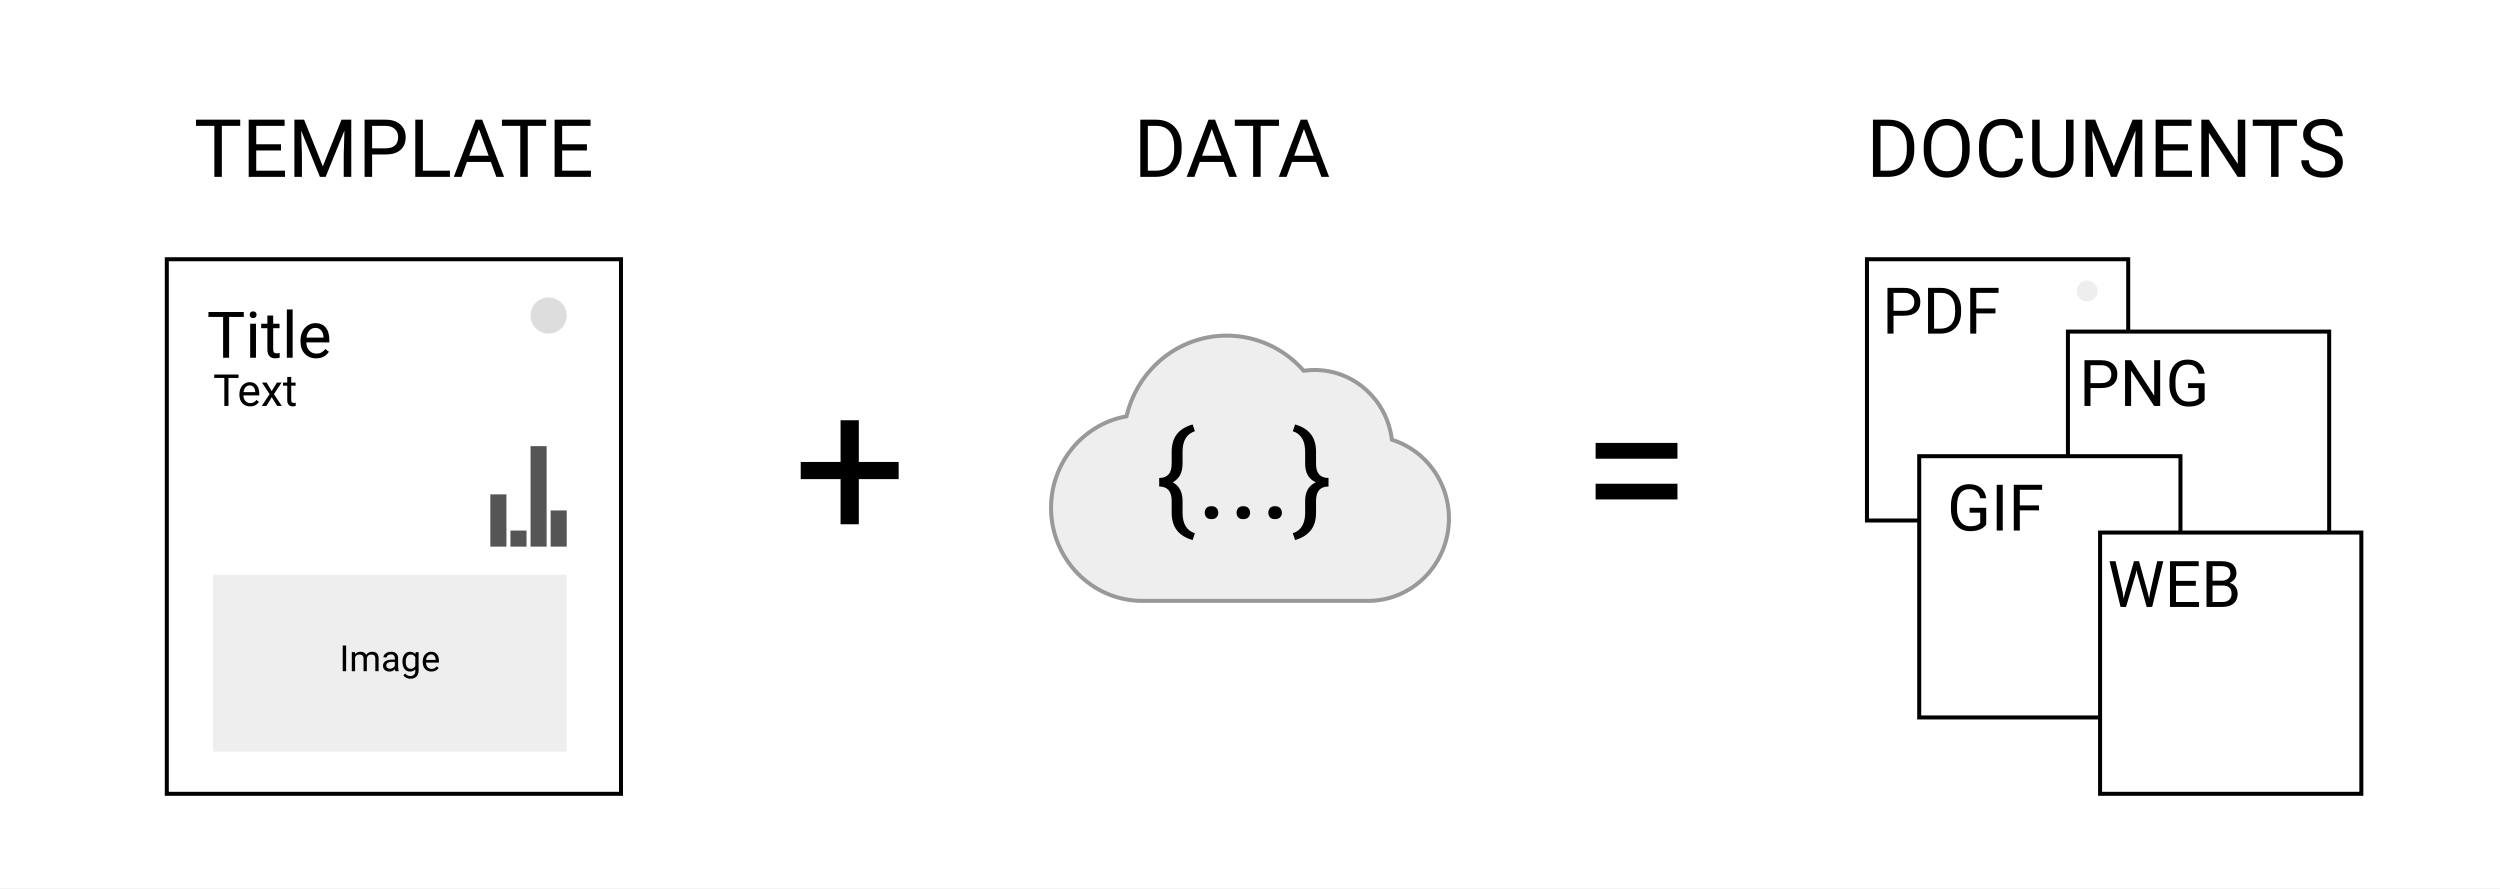
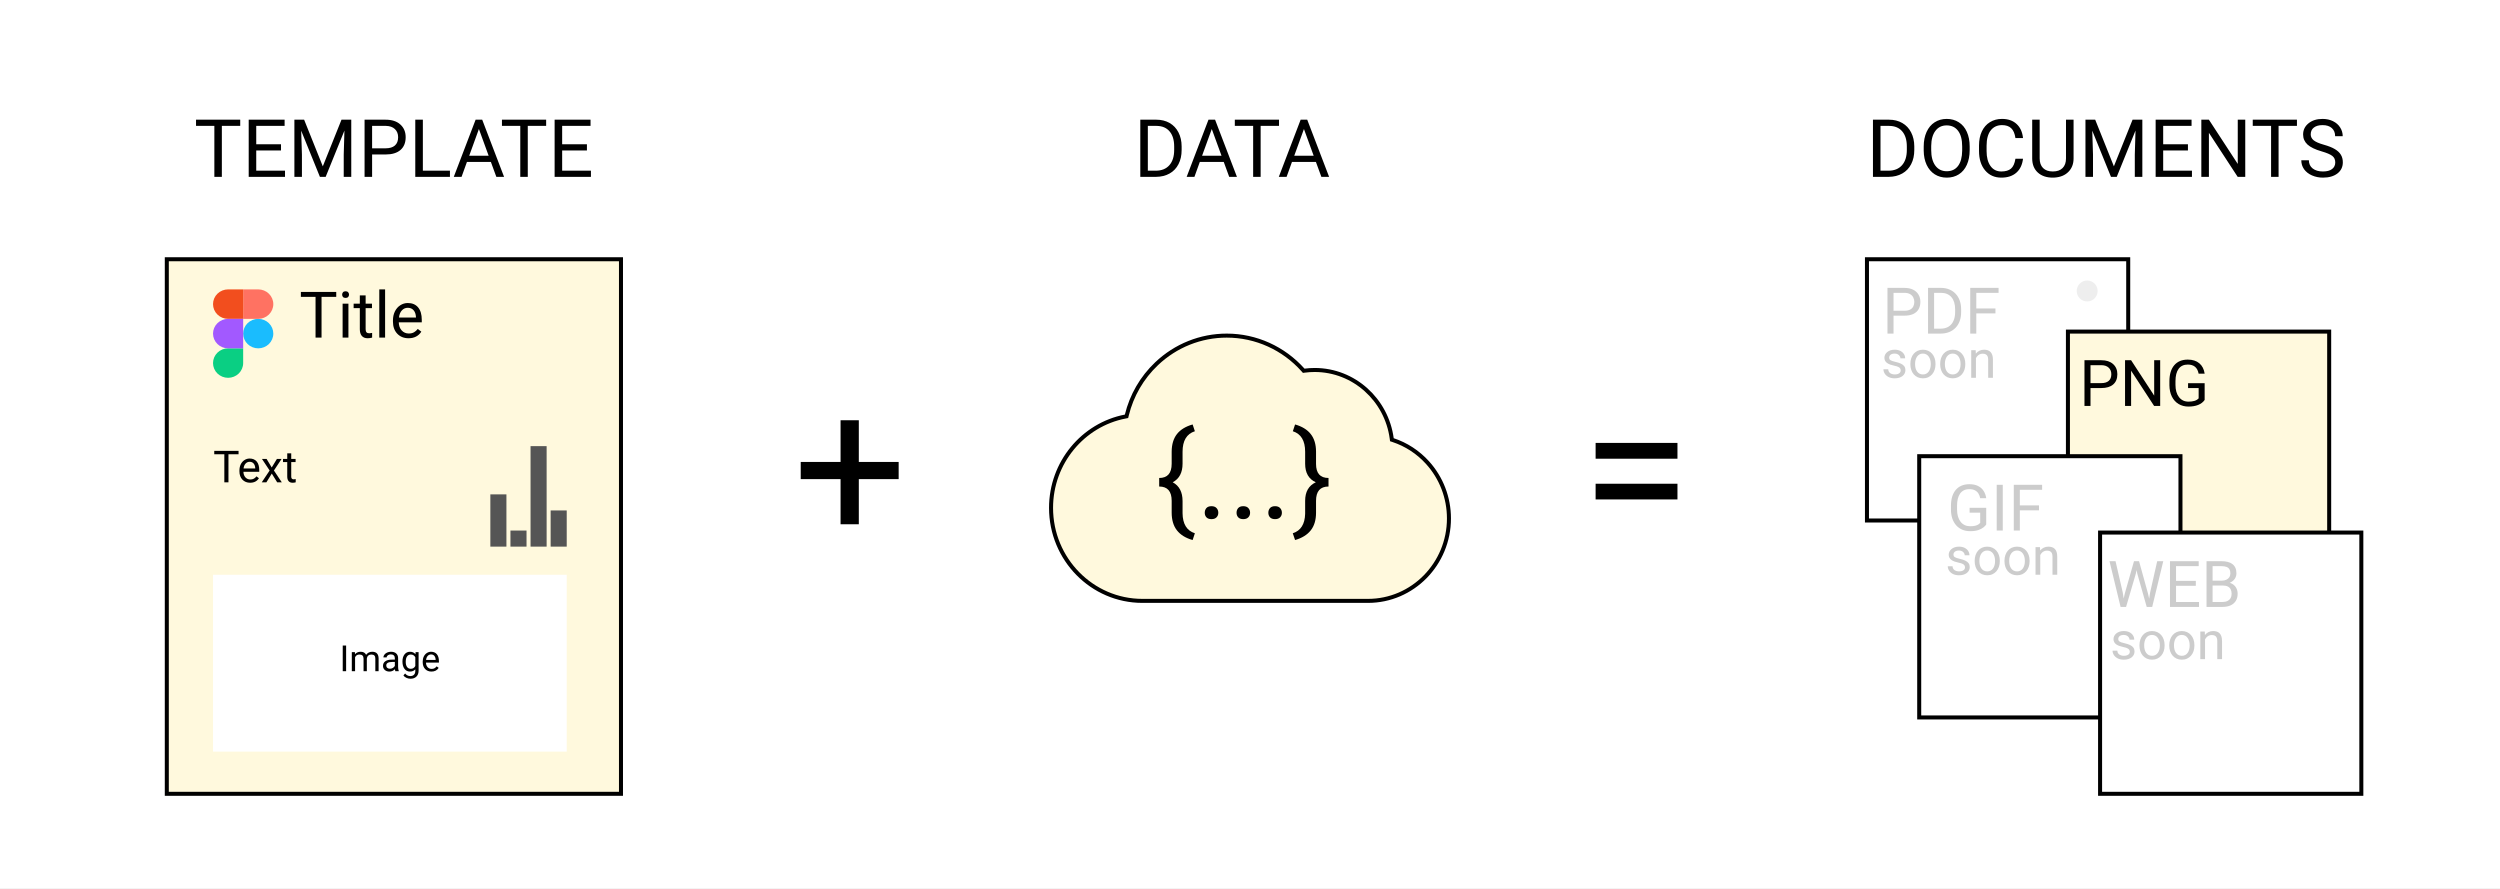
<svg xmlns="http://www.w3.org/2000/svg" width="622" height="221" viewBox="0 0 622 221" fill="none">
  <rect width="622" height="221" fill="white" />
  <path d="M59.768 31.324H55.197V44H53.332V31.324H48.772V29.781H59.768V31.324ZM69.914 37.428H63.752V42.467H70.91V44H61.877V29.781H70.812V31.324H63.752V35.895H69.914V37.428ZM75.666 29.781L80.314 41.383L84.963 29.781H87.394V44H85.519V38.463L85.695 32.486L81.027 44H79.592L74.934 32.516L75.119 38.463V44H73.244V29.781H75.666ZM92.58 38.434V44H90.705V29.781H95.949C97.505 29.781 98.723 30.178 99.602 30.973C100.487 31.767 100.93 32.818 100.93 34.127C100.93 35.507 100.497 36.572 99.631 37.32C98.772 38.062 97.538 38.434 95.93 38.434H92.58ZM92.58 36.9H95.949C96.952 36.9 97.72 36.666 98.254 36.197C98.788 35.722 99.055 35.038 99.055 34.147C99.055 33.3 98.788 32.623 98.254 32.115C97.72 31.607 96.988 31.344 96.057 31.324H92.58V36.9ZM105.207 42.467H111.945V44H103.322V29.781H105.207V42.467ZM122.131 40.289H116.174L114.836 44H112.902L118.332 29.781H119.973L125.412 44H123.488L122.131 40.289ZM116.74 38.746H121.574L119.152 32.096L116.74 38.746ZM135.881 31.324H131.311V44H129.445V31.324H124.885V29.781H135.881V31.324ZM146.027 37.428H139.865V42.467H147.023V44H137.99V29.781H146.926V31.324H139.865V35.895H146.027V37.428Z" fill="black" />
  <path d="M213.673 114.933H223.585V119.205H213.673V130.436H209.132V119.205H199.22V114.933H209.132V104.557H213.673V114.933Z" fill="black" />
  <path d="M417.352 114.127H396.99V110.196H417.352V114.127ZM417.352 124.259H396.99V120.353H417.352V124.259Z" fill="black" />
  <path d="M283.707 44V29.781H287.721C288.958 29.781 290.051 30.055 291.002 30.602C291.952 31.148 292.685 31.926 293.199 32.935C293.72 33.945 293.984 35.103 293.99 36.412V37.32C293.99 38.661 293.73 39.837 293.209 40.846C292.695 41.855 291.956 42.63 290.992 43.17C290.035 43.71 288.919 43.987 287.643 44H283.707ZM285.582 31.324V42.467H287.555C289 42.467 290.123 42.018 290.924 41.119C291.731 40.221 292.135 38.941 292.135 37.281V36.451C292.135 34.837 291.754 33.583 290.992 32.691C290.237 31.793 289.163 31.337 287.77 31.324H285.582ZM304.469 40.289H298.512L297.174 44H295.24L300.67 29.781H302.311L307.75 44H305.826L304.469 40.289ZM299.078 38.746H303.912L301.49 32.096L299.078 38.746ZM318.219 31.324H313.648V44H311.783V31.324H307.223V29.781H318.219V31.324ZM327.398 40.289H321.441L320.104 44H318.17L323.6 29.781H325.24L330.68 44H328.756L327.398 40.289ZM322.008 38.746H326.842L324.42 32.096L322.008 38.746Z" fill="black" />
  <path d="M465.992 44V29.781H470.006C471.243 29.781 472.337 30.055 473.287 30.602C474.238 31.148 474.97 31.926 475.484 32.935C476.005 33.945 476.269 35.103 476.275 36.412V37.32C476.275 38.661 476.015 39.837 475.494 40.846C474.98 41.855 474.241 42.63 473.277 43.17C472.32 43.71 471.204 43.987 469.928 44H465.992ZM467.867 31.324V42.467H469.84C471.285 42.467 472.408 42.018 473.209 41.119C474.016 40.221 474.42 38.941 474.42 37.281V36.451C474.42 34.837 474.039 33.583 473.277 32.691C472.522 31.793 471.448 31.337 470.055 31.324H467.867ZM490.055 37.35C490.055 38.743 489.82 39.96 489.352 41.002C488.883 42.037 488.219 42.828 487.359 43.375C486.5 43.922 485.497 44.195 484.352 44.195C483.232 44.195 482.239 43.922 481.373 43.375C480.507 42.822 479.833 42.037 479.352 41.022C478.876 39.999 478.632 38.818 478.619 37.477V36.451C478.619 35.084 478.857 33.876 479.332 32.828C479.807 31.78 480.478 30.979 481.344 30.426C482.216 29.866 483.212 29.586 484.332 29.586C485.471 29.586 486.474 29.863 487.34 30.416C488.212 30.963 488.883 31.76 489.352 32.809C489.82 33.85 490.055 35.065 490.055 36.451V37.35ZM488.189 36.432C488.189 34.745 487.851 33.453 487.174 32.555C486.497 31.65 485.549 31.197 484.332 31.197C483.147 31.197 482.213 31.65 481.529 32.555C480.852 33.453 480.504 34.703 480.484 36.305V37.35C480.484 38.984 480.826 40.27 481.51 41.207C482.2 42.138 483.147 42.603 484.352 42.603C485.562 42.603 486.5 42.164 487.164 41.285C487.828 40.4 488.17 39.133 488.189 37.486V36.432ZM503.326 39.488C503.15 40.992 502.594 42.154 501.656 42.975C500.725 43.788 499.485 44.195 497.936 44.195C496.256 44.195 494.908 43.593 493.893 42.389C492.883 41.184 492.379 39.573 492.379 37.555V36.188C492.379 34.866 492.613 33.704 493.082 32.701C493.557 31.699 494.228 30.93 495.094 30.396C495.96 29.856 496.962 29.586 498.102 29.586C499.612 29.586 500.823 30.009 501.734 30.855C502.646 31.695 503.176 32.861 503.326 34.352H501.441C501.279 33.219 500.924 32.398 500.377 31.891C499.837 31.383 499.078 31.129 498.102 31.129C496.904 31.129 495.963 31.572 495.279 32.457C494.602 33.342 494.264 34.602 494.264 36.236V37.613C494.264 39.156 494.586 40.383 495.23 41.295C495.875 42.206 496.777 42.662 497.936 42.662C498.977 42.662 499.775 42.428 500.328 41.959C500.888 41.484 501.259 40.66 501.441 39.488H503.326ZM515.904 29.781V39.449C515.898 40.79 515.475 41.887 514.635 42.74C513.801 43.593 512.669 44.072 511.236 44.176L510.738 44.195C509.182 44.195 507.942 43.775 507.018 42.935C506.093 42.096 505.624 40.94 505.611 39.469V29.781H507.467V39.41C507.467 40.439 507.75 41.24 508.316 41.812C508.883 42.379 509.69 42.662 510.738 42.662C511.799 42.662 512.61 42.379 513.17 41.812C513.736 41.246 514.02 40.449 514.02 39.42V29.781H515.904ZM521.285 29.781L525.934 41.383L530.582 29.781H533.014V44H531.139V38.463L531.314 32.486L526.646 44H525.211L520.553 32.516L520.738 38.463V44H518.863V29.781H521.285ZM544.361 37.428H538.199V42.467H545.357V44H536.324V29.781H545.26V31.324H538.199V35.895H544.361V37.428ZM558.619 44H556.734L549.576 33.043V44H547.691V29.781H549.576L556.754 40.787V29.781H558.619V44ZM571.48 31.324H566.91V44H565.045V31.324H560.484V29.781H571.48V31.324ZM577.623 37.662C576.015 37.2 574.843 36.633 574.107 35.963C573.378 35.286 573.014 34.453 573.014 33.463C573.014 32.343 573.46 31.419 574.352 30.689C575.25 29.954 576.415 29.586 577.848 29.586C578.824 29.586 579.693 29.775 580.455 30.152C581.223 30.53 581.816 31.051 582.232 31.715C582.656 32.379 582.867 33.105 582.867 33.893H580.982C580.982 33.033 580.709 32.359 580.162 31.871C579.615 31.376 578.844 31.129 577.848 31.129C576.923 31.129 576.201 31.334 575.68 31.744C575.165 32.148 574.908 32.711 574.908 33.434C574.908 34.013 575.152 34.505 575.641 34.908C576.135 35.305 576.972 35.67 578.15 36.002C579.335 36.334 580.26 36.702 580.924 37.105C581.594 37.503 582.089 37.968 582.408 38.502C582.734 39.036 582.896 39.664 582.896 40.387C582.896 41.539 582.447 42.464 581.549 43.16C580.65 43.85 579.449 44.195 577.945 44.195C576.969 44.195 576.057 44.01 575.211 43.639C574.365 43.261 573.71 42.747 573.248 42.096C572.792 41.445 572.564 40.706 572.564 39.879H574.449C574.449 40.738 574.765 41.419 575.396 41.92C576.035 42.415 576.884 42.662 577.945 42.662C578.935 42.662 579.693 42.46 580.221 42.057C580.748 41.653 581.012 41.103 581.012 40.406C581.012 39.71 580.768 39.172 580.279 38.795C579.791 38.411 578.906 38.033 577.623 37.662Z" fill="black" />
  <rect x="464.5" y="64.5" width="65" height="65" fill="white" stroke="black" />
-   <rect x="514.5" y="82.5" width="65" height="65" fill="white" stroke="black" />
+   <rect x="514.5" y="82.5" width="65" height="65" fill="#FFF9DD" stroke="black" />
  <rect x="477.5" y="113.5" width="65" height="65" fill="white" stroke="black" />
  <rect x="522.5" y="132.5" width="65" height="65" fill="white" stroke="black" />
-   <path d="M471.102 78.547V83H469.602V71.625H473.797C475.042 71.625 476.016 71.943 476.719 72.578C477.427 73.213 477.781 74.055 477.781 75.102C477.781 76.206 477.435 77.057 476.742 77.656C476.055 78.25 475.068 78.547 473.781 78.547H471.102ZM471.102 77.32H473.797C474.599 77.32 475.214 77.133 475.641 76.758C476.068 76.378 476.281 75.831 476.281 75.117C476.281 74.44 476.068 73.898 475.641 73.492C475.214 73.086 474.628 72.875 473.883 72.859H471.102V77.32ZM479.695 83V71.625H482.906C483.896 71.625 484.771 71.844 485.531 72.281C486.292 72.719 486.878 73.341 487.289 74.148C487.706 74.956 487.917 75.883 487.922 76.93V77.656C487.922 78.729 487.714 79.669 487.297 80.477C486.885 81.284 486.294 81.904 485.523 82.336C484.758 82.768 483.865 82.99 482.844 83H479.695ZM481.195 72.859V81.773H482.773C483.93 81.773 484.828 81.414 485.469 80.695C486.115 79.977 486.438 78.953 486.438 77.625V76.961C486.438 75.669 486.133 74.667 485.523 73.953C484.919 73.234 484.06 72.87 482.945 72.859H481.195ZM496.469 77.977H491.695V83H490.195V71.625H497.242V72.859H491.695V76.75H496.469V77.977Z" fill="black" />
-   <path d="M494.164 130.508C493.779 131.06 493.24 131.474 492.547 131.75C491.859 132.021 491.057 132.156 490.141 132.156C489.214 132.156 488.391 131.94 487.672 131.508C486.953 131.07 486.396 130.451 486 129.648C485.609 128.846 485.409 127.917 485.398 126.859V125.867C485.398 124.154 485.797 122.826 486.594 121.883C487.396 120.94 488.521 120.469 489.969 120.469C491.156 120.469 492.112 120.773 492.836 121.383C493.56 121.987 494.003 122.846 494.164 123.961H492.664C492.383 122.456 491.487 121.703 489.977 121.703C488.971 121.703 488.208 122.057 487.688 122.766C487.172 123.469 486.911 124.49 486.906 125.828V126.758C486.906 128.034 487.198 129.049 487.781 129.805C488.365 130.555 489.154 130.93 490.148 130.93C490.711 130.93 491.203 130.867 491.625 130.742C492.047 130.617 492.396 130.406 492.672 130.109V127.555H490.039V126.336H494.164V130.508ZM498.281 132H496.781V120.625H498.281V132ZM507.305 126.977H502.531V132H501.031V120.625H508.078V121.859H502.531V125.75H507.305V126.977Z" fill="black" />
+   <path d="M473.797 78.539H470.758V77.312H473.797C474.385 77.312 474.862 77.219 475.227 77.031C475.591 76.844 475.857 76.583 476.023 76.25C476.195 75.917 476.281 75.537 476.281 75.109C476.281 74.719 476.195 74.352 476.023 74.008C475.857 73.664 475.591 73.388 475.227 73.18C474.862 72.966 474.385 72.859 473.797 72.859H471.109V83H469.602V71.625H473.797C474.656 71.625 475.383 71.773 475.977 72.07C476.57 72.367 477.021 72.779 477.328 73.305C477.635 73.826 477.789 74.422 477.789 75.094C477.789 75.823 477.635 76.445 477.328 76.961C477.021 77.477 476.57 77.87 475.977 78.141C475.383 78.406 474.656 78.539 473.797 78.539ZM482.773 83H480.398L480.414 81.773H482.773C483.586 81.773 484.263 81.604 484.805 81.266C485.346 80.922 485.753 80.443 486.023 79.828C486.299 79.208 486.438 78.484 486.438 77.656V76.961C486.438 76.31 486.359 75.732 486.203 75.227C486.047 74.716 485.818 74.287 485.516 73.938C485.214 73.583 484.844 73.315 484.406 73.133C483.974 72.951 483.477 72.859 482.914 72.859H480.352V71.625H482.914C483.659 71.625 484.339 71.75 484.953 72C485.568 72.245 486.096 72.602 486.539 73.07C486.987 73.534 487.331 74.096 487.57 74.758C487.81 75.414 487.93 76.154 487.93 76.977V77.656C487.93 78.479 487.81 79.221 487.57 79.883C487.331 80.539 486.984 81.099 486.531 81.562C486.083 82.026 485.542 82.383 484.906 82.633C484.276 82.878 483.565 83 482.773 83ZM481.203 71.625V83H479.695V71.625H481.203ZM491.703 71.625V83H490.195V71.625H491.703ZM496.469 76.742V77.977H491.375V76.742H496.469ZM497.242 71.625V72.859H491.375V71.625H497.242Z" fill="#CCCCCC" />
+   <path d="M472.894 92.178C472.894 92.009 472.856 91.852 472.78 91.709C472.708 91.56 472.558 91.427 472.329 91.309C472.105 91.186 471.766 91.08 471.313 90.991C470.933 90.911 470.588 90.816 470.279 90.706C469.974 90.596 469.714 90.462 469.498 90.306C469.286 90.149 469.124 89.965 469.009 89.753C468.895 89.542 468.838 89.294 468.838 89.011C468.838 88.74 468.897 88.484 469.016 88.243C469.138 88.001 469.31 87.788 469.53 87.602C469.754 87.415 470.023 87.269 470.336 87.164C470.649 87.058 470.998 87.005 471.383 87.005C471.933 87.005 472.403 87.102 472.792 87.297C473.182 87.492 473.48 87.752 473.688 88.078C473.895 88.399 473.999 88.757 473.999 89.15H472.824C472.824 88.96 472.767 88.776 472.653 88.598C472.543 88.416 472.38 88.266 472.164 88.147C471.952 88.029 471.692 87.97 471.383 87.97C471.057 87.97 470.793 88.02 470.59 88.122C470.391 88.219 470.245 88.344 470.152 88.497C470.063 88.649 470.019 88.81 470.019 88.979C470.019 89.106 470.04 89.22 470.082 89.322C470.129 89.419 470.209 89.51 470.323 89.595C470.438 89.675 470.598 89.751 470.806 89.823C471.013 89.895 471.278 89.967 471.599 90.039C472.162 90.166 472.625 90.318 472.989 90.496C473.353 90.674 473.624 90.892 473.802 91.15C473.979 91.408 474.068 91.721 474.068 92.089C474.068 92.39 474.005 92.665 473.878 92.915C473.755 93.164 473.575 93.38 473.338 93.562C473.106 93.74 472.826 93.879 472.5 93.981C472.179 94.078 471.817 94.127 471.415 94.127C470.81 94.127 470.298 94.019 469.879 93.803C469.46 93.587 469.143 93.308 468.927 92.965C468.711 92.623 468.603 92.261 468.603 91.88H469.784C469.801 92.201 469.894 92.457 470.063 92.648C470.232 92.834 470.44 92.967 470.685 93.048C470.931 93.124 471.174 93.162 471.415 93.162C471.737 93.162 472.005 93.12 472.221 93.035C472.441 92.951 472.608 92.834 472.723 92.686C472.837 92.538 472.894 92.369 472.894 92.178ZM475.3 90.642V90.496C475.3 90.001 475.372 89.542 475.516 89.119C475.66 88.691 475.867 88.321 476.138 88.008C476.409 87.69 476.736 87.445 477.122 87.272C477.507 87.094 477.938 87.005 478.417 87.005C478.899 87.005 479.333 87.094 479.718 87.272C480.107 87.445 480.437 87.69 480.708 88.008C480.983 88.321 481.193 88.691 481.336 89.119C481.48 89.542 481.552 90.001 481.552 90.496V90.642C481.552 91.137 481.48 91.596 481.336 92.019C481.193 92.443 480.983 92.813 480.708 93.13C480.437 93.444 480.109 93.689 479.724 93.867C479.343 94.04 478.912 94.127 478.429 94.127C477.947 94.127 477.513 94.04 477.128 93.867C476.743 93.689 476.413 93.444 476.138 93.13C475.867 92.813 475.66 92.443 475.516 92.019C475.372 91.596 475.3 91.137 475.3 90.642ZM476.474 90.496V90.642C476.474 90.985 476.514 91.309 476.595 91.613C476.675 91.914 476.796 92.18 476.957 92.413C477.122 92.646 477.327 92.83 477.572 92.965C477.818 93.097 478.103 93.162 478.429 93.162C478.751 93.162 479.032 93.097 479.273 92.965C479.519 92.83 479.722 92.646 479.883 92.413C480.044 92.18 480.164 91.914 480.245 91.613C480.329 91.309 480.372 90.985 480.372 90.642V90.496C480.372 90.158 480.329 89.838 480.245 89.538C480.164 89.233 480.042 88.964 479.876 88.731C479.716 88.495 479.513 88.308 479.267 88.173C479.026 88.037 478.742 87.97 478.417 87.97C478.095 87.97 477.811 88.037 477.566 88.173C477.325 88.308 477.122 88.495 476.957 88.731C476.796 88.964 476.675 89.233 476.595 89.538C476.514 89.838 476.474 90.158 476.474 90.496ZM482.714 90.642V90.496C482.714 90.001 482.786 89.542 482.93 89.119C483.074 88.691 483.281 88.321 483.552 88.008C483.823 87.69 484.151 87.445 484.536 87.272C484.921 87.094 485.352 87.005 485.831 87.005C486.313 87.005 486.747 87.094 487.132 87.272C487.521 87.445 487.851 87.69 488.122 88.008C488.397 88.321 488.607 88.691 488.75 89.119C488.894 89.542 488.966 90.001 488.966 90.496V90.642C488.966 91.137 488.894 91.596 488.75 92.019C488.607 92.443 488.397 92.813 488.122 93.13C487.851 93.444 487.523 93.689 487.138 93.867C486.757 94.04 486.326 94.127 485.843 94.127C485.361 94.127 484.927 94.04 484.542 93.867C484.157 93.689 483.827 93.444 483.552 93.13C483.281 92.813 483.074 92.443 482.93 92.019C482.786 91.596 482.714 91.137 482.714 90.642ZM483.888 90.496V90.642C483.888 90.985 483.928 91.309 484.009 91.613C484.089 91.914 484.21 92.18 484.371 92.413C484.536 92.646 484.741 92.83 484.986 92.965C485.232 93.097 485.517 93.162 485.843 93.162C486.165 93.162 486.446 93.097 486.688 92.965C486.933 92.83 487.136 92.646 487.297 92.413C487.458 92.18 487.578 91.914 487.659 91.613C487.743 91.309 487.786 90.985 487.786 90.642V90.496C487.786 90.158 487.743 89.838 487.659 89.538C487.578 89.233 487.456 88.964 487.291 88.731C487.13 88.495 486.927 88.308 486.681 88.173C486.44 88.037 486.156 87.97 485.831 87.97C485.509 87.97 485.225 88.037 484.98 88.173C484.739 88.308 484.536 88.495 484.371 88.731C484.21 88.964 484.089 89.233 484.009 89.538C483.928 89.838 483.888 90.158 483.888 90.496ZM491.613 88.598V94H490.439V87.132H491.55L491.613 88.598ZM491.334 90.306L490.845 90.287C490.849 89.817 490.919 89.383 491.055 88.985C491.19 88.583 491.381 88.234 491.626 87.938C491.871 87.642 492.163 87.413 492.502 87.252C492.845 87.087 493.223 87.005 493.638 87.005C493.977 87.005 494.281 87.051 494.552 87.144C494.823 87.233 495.054 87.377 495.244 87.576C495.439 87.775 495.587 88.033 495.688 88.351C495.79 88.664 495.841 89.047 495.841 89.499V94H494.66V89.487C494.66 89.127 494.607 88.839 494.501 88.624C494.396 88.403 494.241 88.245 494.038 88.147C493.835 88.046 493.585 87.995 493.289 87.995C492.997 87.995 492.73 88.056 492.489 88.179C492.252 88.302 492.047 88.471 491.874 88.687C491.704 88.903 491.571 89.15 491.474 89.43C491.381 89.705 491.334 89.997 491.334 90.306Z" fill="#CCCCCC" />
+   <path d="M488.894 141.178C488.894 141.009 488.856 140.852 488.78 140.708C488.708 140.56 488.558 140.427 488.329 140.309C488.105 140.186 487.766 140.08 487.313 139.991C486.933 139.911 486.588 139.816 486.279 139.706C485.974 139.596 485.714 139.462 485.498 139.306C485.286 139.149 485.124 138.965 485.009 138.753C484.895 138.542 484.838 138.294 484.838 138.011C484.838 137.74 484.897 137.484 485.016 137.243C485.138 137.001 485.31 136.788 485.53 136.602C485.754 136.415 486.023 136.269 486.336 136.164C486.649 136.058 486.998 136.005 487.383 136.005C487.933 136.005 488.403 136.102 488.792 136.297C489.182 136.492 489.48 136.752 489.688 137.078C489.895 137.399 489.999 137.757 489.999 138.15H488.824C488.824 137.96 488.767 137.776 488.653 137.598C488.543 137.416 488.38 137.266 488.164 137.147C487.952 137.029 487.692 136.97 487.383 136.97C487.057 136.97 486.793 137.021 486.59 137.122C486.391 137.219 486.245 137.344 486.152 137.497C486.063 137.649 486.019 137.81 486.019 137.979C486.019 138.106 486.04 138.22 486.082 138.322C486.129 138.419 486.209 138.51 486.323 138.595C486.438 138.675 486.598 138.751 486.806 138.823C487.013 138.895 487.278 138.967 487.599 139.039C488.162 139.166 488.625 139.318 488.989 139.496C489.353 139.674 489.624 139.892 489.802 140.15C489.979 140.408 490.068 140.721 490.068 141.089C490.068 141.39 490.005 141.665 489.878 141.915C489.755 142.164 489.575 142.38 489.338 142.562C489.106 142.74 488.826 142.879 488.5 142.981C488.179 143.078 487.817 143.127 487.415 143.127C486.81 143.127 486.298 143.019 485.879 142.803C485.46 142.587 485.143 142.308 484.927 141.965C484.711 141.623 484.603 141.261 484.603 140.88H485.784C485.801 141.201 485.894 141.458 486.063 141.648C486.232 141.834 486.44 141.967 486.685 142.048C486.931 142.124 487.174 142.162 487.415 142.162C487.737 142.162 488.005 142.12 488.221 142.035C488.441 141.951 488.608 141.834 488.723 141.686C488.837 141.538 488.894 141.369 488.894 141.178ZM491.3 139.642V139.496C491.3 139.001 491.372 138.542 491.516 138.119C491.66 137.691 491.867 137.321 492.138 137.008C492.409 136.69 492.736 136.445 493.122 136.271C493.507 136.094 493.938 136.005 494.417 136.005C494.899 136.005 495.333 136.094 495.718 136.271C496.107 136.445 496.437 136.69 496.708 137.008C496.983 137.321 497.193 137.691 497.336 138.119C497.48 138.542 497.552 139.001 497.552 139.496V139.642C497.552 140.137 497.48 140.596 497.336 141.02C497.193 141.443 496.983 141.813 496.708 142.13C496.437 142.444 496.109 142.689 495.724 142.867C495.343 143.04 494.912 143.127 494.429 143.127C493.947 143.127 493.513 143.04 493.128 142.867C492.743 142.689 492.413 142.444 492.138 142.13C491.867 141.813 491.66 141.443 491.516 141.02C491.372 140.596 491.3 140.137 491.3 139.642ZM492.474 139.496V139.642C492.474 139.985 492.514 140.309 492.595 140.613C492.675 140.914 492.796 141.18 492.957 141.413C493.122 141.646 493.327 141.83 493.572 141.965C493.818 142.097 494.103 142.162 494.429 142.162C494.751 142.162 495.032 142.097 495.273 141.965C495.519 141.83 495.722 141.646 495.883 141.413C496.044 141.18 496.164 140.914 496.245 140.613C496.329 140.309 496.372 139.985 496.372 139.642V139.496C496.372 139.158 496.329 138.838 496.245 138.538C496.164 138.233 496.042 137.964 495.876 137.731C495.716 137.494 495.513 137.308 495.267 137.173C495.026 137.037 494.742 136.97 494.417 136.97C494.095 136.97 493.811 137.037 493.566 137.173C493.325 137.308 493.122 137.494 492.957 137.731C492.796 137.964 492.675 138.233 492.595 138.538C492.514 138.838 492.474 139.158 492.474 139.496ZM498.714 139.642V139.496C498.714 139.001 498.786 138.542 498.93 138.119C499.074 137.691 499.281 137.321 499.552 137.008C499.823 136.69 500.151 136.445 500.536 136.271C500.921 136.094 501.352 136.005 501.831 136.005C502.313 136.005 502.747 136.094 503.132 136.271C503.521 136.445 503.851 136.69 504.122 137.008C504.397 137.321 504.607 137.691 504.75 138.119C504.894 138.542 504.966 139.001 504.966 139.496V139.642C504.966 140.137 504.894 140.596 504.75 141.02C504.607 141.443 504.397 141.813 504.122 142.13C503.851 142.444 503.523 142.689 503.138 142.867C502.757 143.04 502.326 143.127 501.843 143.127C501.361 143.127 500.927 143.04 500.542 142.867C500.157 142.689 499.827 142.444 499.552 142.13C499.281 141.813 499.074 141.443 498.93 141.02C498.786 140.596 498.714 140.137 498.714 139.642ZM499.888 139.496V139.642C499.888 139.985 499.928 140.309 500.009 140.613C500.089 140.914 500.21 141.18 500.371 141.413C500.536 141.646 500.741 141.83 500.986 141.965C501.232 142.097 501.517 142.162 501.843 142.162C502.165 142.162 502.446 142.097 502.688 141.965C502.933 141.83 503.136 141.646 503.297 141.413C503.458 141.18 503.578 140.914 503.659 140.613C503.743 140.309 503.786 139.985 503.786 139.642V139.496C503.786 139.158 503.743 138.838 503.659 138.538C503.578 138.233 503.456 137.964 503.291 137.731C503.13 137.494 502.927 137.308 502.681 137.173C502.44 137.037 502.156 136.97 501.831 136.97C501.509 136.97 501.225 137.037 500.98 137.173C500.739 137.308 500.536 137.494 500.371 137.731C500.21 137.964 500.089 138.233 500.009 138.538C499.928 138.838 499.888 139.158 499.888 139.496ZM507.613 137.598V143H506.439V136.132H507.55L507.613 137.598ZM507.334 139.306L506.845 139.287C506.849 138.817 506.919 138.383 507.055 137.985C507.19 137.583 507.381 137.234 507.626 136.938C507.871 136.642 508.163 136.413 508.502 136.252C508.845 136.087 509.223 136.005 509.638 136.005C509.977 136.005 510.281 136.051 510.552 136.145C510.823 136.233 511.054 136.377 511.244 136.576C511.439 136.775 511.587 137.033 511.688 137.351C511.79 137.664 511.841 138.047 511.841 138.5V143H510.66V138.487C510.66 138.127 510.607 137.839 510.501 137.624C510.396 137.403 510.241 137.245 510.038 137.147C509.835 137.046 509.585 136.995 509.289 136.995C508.997 136.995 508.73 137.056 508.489 137.179C508.252 137.302 508.047 137.471 507.874 137.687C507.704 137.903 507.571 138.15 507.474 138.43C507.381 138.705 507.334 138.997 507.334 139.306Z" fill="#CCCCCC" />
+   <path d="M529.894 162.178C529.894 162.009 529.856 161.852 529.78 161.708C529.708 161.56 529.558 161.427 529.329 161.309C529.105 161.186 528.766 161.08 528.313 160.991C527.933 160.911 527.588 160.816 527.279 160.706C526.974 160.596 526.714 160.462 526.498 160.306C526.286 160.149 526.124 159.965 526.009 159.753C525.895 159.542 525.838 159.294 525.838 159.011C525.838 158.74 525.897 158.484 526.016 158.243C526.138 158.001 526.31 157.788 526.53 157.602C526.754 157.415 527.023 157.269 527.336 157.164C527.649 157.058 527.998 157.005 528.383 157.005C528.933 157.005 529.403 157.102 529.792 157.297C530.182 157.492 530.48 157.752 530.688 158.078C530.895 158.399 530.999 158.757 530.999 159.15H529.824C529.824 158.96 529.767 158.776 529.653 158.598C529.543 158.416 529.38 158.266 529.164 158.147C528.952 158.029 528.692 157.97 528.383 157.97C528.057 157.97 527.793 158.021 527.59 158.122C527.391 158.219 527.245 158.344 527.152 158.497C527.063 158.649 527.019 158.81 527.019 158.979C527.019 159.106 527.04 159.22 527.082 159.322C527.129 159.419 527.209 159.51 527.323 159.595C527.438 159.675 527.598 159.751 527.806 159.823C528.013 159.895 528.278 159.967 528.599 160.039C529.162 160.166 529.625 160.318 529.989 160.496C530.353 160.674 530.624 160.892 530.802 161.15C530.979 161.408 531.068 161.721 531.068 162.089C531.068 162.39 531.005 162.665 530.878 162.915C530.755 163.164 530.575 163.38 530.338 163.562C530.106 163.74 529.826 163.879 529.5 163.981C529.179 164.078 528.817 164.127 528.415 164.127C527.81 164.127 527.298 164.019 526.879 163.803C526.46 163.587 526.143 163.308 525.927 162.965C525.711 162.623 525.603 162.261 525.603 161.88H526.784C526.801 162.201 526.894 162.458 527.063 162.648C527.232 162.834 527.44 162.967 527.685 163.048C527.931 163.124 528.174 163.162 528.415 163.162C528.737 163.162 529.005 163.12 529.221 163.035C529.441 162.951 529.608 162.834 529.723 162.686C529.837 162.538 529.894 162.369 529.894 162.178ZM532.3 160.642V160.496C532.3 160.001 532.372 159.542 532.516 159.119C532.66 158.691 532.867 158.321 533.138 158.008C533.409 157.69 533.736 157.445 534.122 157.271C534.507 157.094 534.938 157.005 535.417 157.005C535.899 157.005 536.333 157.094 536.718 157.271C537.107 157.445 537.437 157.69 537.708 158.008C537.983 158.321 538.193 158.691 538.336 159.119C538.48 159.542 538.552 160.001 538.552 160.496V160.642C538.552 161.137 538.48 161.596 538.336 162.02C538.193 162.443 537.983 162.813 537.708 163.13C537.437 163.444 537.109 163.689 536.724 163.867C536.343 164.04 535.912 164.127 535.429 164.127C534.947 164.127 534.513 164.04 534.128 163.867C533.743 163.689 533.413 163.444 533.138 163.13C532.867 162.813 532.66 162.443 532.516 162.02C532.372 161.596 532.3 161.137 532.3 160.642ZM533.474 160.496V160.642C533.474 160.985 533.514 161.309 533.595 161.613C533.675 161.914 533.796 162.18 533.957 162.413C534.122 162.646 534.327 162.83 534.572 162.965C534.818 163.097 535.103 163.162 535.429 163.162C535.751 163.162 536.032 163.097 536.273 162.965C536.519 162.83 536.722 162.646 536.883 162.413C537.044 162.18 537.164 161.914 537.245 161.613C537.329 161.309 537.372 160.985 537.372 160.642V160.496C537.372 160.158 537.329 159.838 537.245 159.538C537.164 159.233 537.042 158.964 536.876 158.731C536.716 158.494 536.513 158.308 536.267 158.173C536.026 158.037 535.742 157.97 535.417 157.97C535.095 157.97 534.811 158.037 534.566 158.173C534.325 158.308 534.122 158.494 533.957 158.731C533.796 158.964 533.675 159.233 533.595 159.538C533.514 159.838 533.474 160.158 533.474 160.496ZM539.714 160.642V160.496C539.714 160.001 539.786 159.542 539.93 159.119C540.074 158.691 540.281 158.321 540.552 158.008C540.823 157.69 541.151 157.445 541.536 157.271C541.921 157.094 542.352 157.005 542.831 157.005C543.313 157.005 543.747 157.094 544.132 157.271C544.521 157.445 544.851 157.69 545.122 158.008C545.397 158.321 545.607 158.691 545.75 159.119C545.894 159.542 545.966 160.001 545.966 160.496V160.642C545.966 161.137 545.894 161.596 545.75 162.02C545.607 162.443 545.397 162.813 545.122 163.13C544.851 163.444 544.523 163.689 544.138 163.867C543.757 164.04 543.326 164.127 542.843 164.127C542.361 164.127 541.927 164.04 541.542 163.867C541.157 163.689 540.827 163.444 540.552 163.13C540.281 162.813 540.074 162.443 539.93 162.02C539.786 161.596 539.714 161.137 539.714 160.642ZM540.888 160.496V160.642C540.888 160.985 540.928 161.309 541.009 161.613C541.089 161.914 541.21 162.18 541.371 162.413C541.536 162.646 541.741 162.83 541.986 162.965C542.232 163.097 542.517 163.162 542.843 163.162C543.165 163.162 543.446 163.097 543.688 162.965C543.933 162.83 544.136 162.646 544.297 162.413C544.458 162.18 544.578 161.914 544.659 161.613C544.743 161.309 544.786 160.985 544.786 160.642V160.496C544.786 160.158 544.743 159.838 544.659 159.538C544.578 159.233 544.456 158.964 544.291 158.731C544.13 158.494 543.927 158.308 543.681 158.173C543.44 158.037 543.156 157.97 542.831 157.97C542.509 157.97 542.225 158.037 541.98 158.173C541.739 158.308 541.536 158.494 541.371 158.731C541.21 158.964 541.089 159.233 541.009 159.538C540.928 159.838 540.888 160.158 540.888 160.496ZM548.613 158.598V164H547.439V157.132H548.55L548.613 158.598ZM548.334 160.306L547.845 160.287C547.849 159.817 547.919 159.383 548.055 158.985C548.19 158.583 548.381 158.234 548.626 157.938C548.871 157.642 549.163 157.413 549.502 157.252C549.845 157.087 550.223 157.005 550.638 157.005C550.977 157.005 551.281 157.051 551.552 157.145C551.823 157.233 552.054 157.377 552.244 157.576C552.439 157.775 552.587 158.033 552.688 158.351C552.79 158.664 552.841 159.047 552.841 159.5V164H551.66V159.487C551.66 159.127 551.607 158.839 551.501 158.624C551.396 158.403 551.241 158.245 551.038 158.147C550.835 158.046 550.585 157.995 550.289 157.995C549.997 157.995 549.73 158.056 549.489 158.179C549.252 158.302 549.047 158.471 548.874 158.687C548.704 158.903 548.571 159.15 548.474 159.43C548.381 159.705 548.334 159.997 548.334 160.306Z" fill="#CCCCCC" />
+   <path d="M494.172 126.336V130.5C494.031 130.708 493.807 130.943 493.5 131.203C493.193 131.458 492.768 131.682 492.227 131.875C491.69 132.062 490.997 132.156 490.148 132.156C489.456 132.156 488.818 132.036 488.234 131.797C487.656 131.552 487.154 131.198 486.727 130.734C486.305 130.266 485.977 129.698 485.742 129.031C485.513 128.359 485.398 127.599 485.398 126.75V125.867C485.398 125.018 485.497 124.26 485.695 123.594C485.898 122.927 486.195 122.362 486.586 121.898C486.977 121.43 487.456 121.076 488.023 120.836C488.591 120.591 489.242 120.469 489.977 120.469C490.846 120.469 491.573 120.62 492.156 120.922C492.745 121.219 493.203 121.63 493.531 122.156C493.865 122.682 494.078 123.281 494.172 123.953H492.664C492.596 123.542 492.461 123.167 492.258 122.828C492.06 122.49 491.776 122.219 491.406 122.016C491.036 121.807 490.56 121.703 489.977 121.703C489.451 121.703 488.995 121.799 488.609 121.992C488.224 122.185 487.906 122.461 487.656 122.82C487.406 123.18 487.219 123.615 487.094 124.125C486.974 124.635 486.914 125.211 486.914 125.852V126.75C486.914 127.406 486.99 127.992 487.141 128.508C487.297 129.023 487.518 129.464 487.805 129.828C488.091 130.188 488.432 130.461 488.828 130.648C489.229 130.836 489.672 130.93 490.156 130.93C490.693 130.93 491.128 130.885 491.461 130.797C491.794 130.703 492.055 130.594 492.242 130.469C492.43 130.339 492.573 130.216 492.672 130.102V127.555H490.039V126.336H494.172ZM498.289 120.625V132H496.781V120.625H498.289ZM502.539 120.625V132H501.031V120.625H502.539ZM507.305 125.742V126.977H502.211V125.742H507.305ZM508.078 120.625V121.859H502.211V120.625H508.078Z" fill="#CCCCCC" />
  <circle cx="519.289" cy="72.395" r="2.605" fill="#EEEEEE" />
  <path d="M520.117 96.547V101H518.617V89.625H522.812C524.057 89.625 525.031 89.943 525.734 90.578C526.443 91.213 526.797 92.055 526.797 93.102C526.797 94.206 526.451 95.057 525.758 95.656C525.07 96.25 524.083 96.547 522.797 96.547H520.117ZM520.117 95.32H522.812C523.615 95.32 524.229 95.133 524.656 94.758C525.083 94.378 525.297 93.831 525.297 93.117C525.297 92.44 525.083 91.898 524.656 91.492C524.229 91.086 523.643 90.875 522.898 90.859H520.117V95.32ZM537.453 101H535.945L530.219 92.234V101H528.711V89.625H530.219L535.961 98.43V89.625H537.453V101ZM548.516 99.508C548.13 100.06 547.591 100.474 546.898 100.75C546.211 101.021 545.409 101.156 544.492 101.156C543.565 101.156 542.742 100.94 542.023 100.508C541.305 100.07 540.747 99.451 540.352 98.648C539.961 97.846 539.76 96.917 539.75 95.859V94.867C539.75 93.154 540.148 91.826 540.945 90.883C541.747 89.94 542.872 89.469 544.32 89.469C545.508 89.469 546.464 89.773 547.188 90.383C547.911 90.987 548.354 91.846 548.516 92.961H547.016C546.734 91.456 545.839 90.703 544.328 90.703C543.323 90.703 542.56 91.057 542.039 91.766C541.523 92.469 541.263 93.49 541.258 94.828V95.758C541.258 97.034 541.549 98.049 542.133 98.805C542.716 99.555 543.505 99.93 544.5 99.93C545.062 99.93 545.555 99.867 545.977 99.742C546.398 99.617 546.747 99.406 547.023 99.109V96.555H544.391V95.336H548.516V99.508Z" fill="black" />
-   <path d="M528.141 147.414L528.359 148.914L528.68 147.562L530.93 139.625H532.195L534.391 147.562L534.703 148.938L534.945 147.406L536.711 139.625H538.219L535.461 151H534.094L531.75 142.711L531.57 141.844L531.391 142.711L528.961 151H527.594L524.844 139.625H526.344L528.141 147.414ZM546.32 145.742H541.391V149.773H547.117V151H539.891V139.625H547.039V140.859H541.391V144.516H546.32V145.742ZM548.984 151V139.625H552.703C553.938 139.625 554.865 139.88 555.484 140.391C556.109 140.901 556.422 141.656 556.422 142.656C556.422 143.188 556.271 143.659 555.969 144.07C555.667 144.477 555.255 144.792 554.734 145.016C555.349 145.188 555.833 145.516 556.188 146C556.547 146.479 556.727 147.052 556.727 147.719C556.727 148.74 556.396 149.542 555.734 150.125C555.073 150.708 554.138 151 552.93 151H548.984ZM550.484 145.68V149.773H552.961C553.659 149.773 554.208 149.594 554.609 149.234C555.016 148.87 555.219 148.37 555.219 147.734C555.219 146.365 554.474 145.68 552.984 145.68H550.484ZM550.484 144.477H552.75C553.406 144.477 553.93 144.312 554.32 143.984C554.716 143.656 554.914 143.211 554.914 142.648C554.914 142.023 554.732 141.57 554.367 141.289C554.003 141.003 553.448 140.859 552.703 140.859H550.484V144.477Z" fill="black" />
-   <path d="M355.171 115.103L355.171 115.103C358.607 118.896 360.5 123.828 360.5 128.994C360.5 140.308 351.458 149.5 340.364 149.5H284.798H284.221C271.702 149.5 261.5 139.129 261.5 126.363C261.5 115.085 269.468 105.673 279.961 103.638L280.276 103.577L280.352 103.266C281.541 98.399 284.094 93.966 287.763 90.49L287.763 90.49C292.521 85.98 298.72 83.5 305.22 83.5C312.492 83.5 319.363 86.641 324.191 92.05L324.367 92.247L324.629 92.213C325.446 92.106 326.27 92.052 327.099 92.052C336.869 92.052 344.982 99.477 346.258 109.089L346.299 109.4L346.596 109.498C349.851 110.575 352.805 112.489 355.171 115.103Z" fill="#EEEEEE" stroke="#999999" />
+   <path d="M528.68 147.562L530.938 139.625H532.031L531.398 142.711L528.969 151H527.883L528.68 147.562ZM526.344 139.625L528.141 147.406L528.68 151H527.602L524.844 139.625H526.344ZM534.953 147.398L536.711 139.625H538.219L535.469 151H534.391L534.953 147.398ZM532.195 139.625L534.391 147.562L535.188 151H534.102L531.758 142.711L531.117 139.625H532.195ZM547.117 149.773V151H541.094V149.773H547.117ZM541.398 139.625V151H539.891V139.625H541.398ZM546.32 144.516V145.742H541.094V144.516H546.32ZM547.039 139.625V140.859H541.094V139.625H547.039ZM553.039 145.68H550.156L550.141 144.469H552.758C553.19 144.469 553.568 144.396 553.891 144.25C554.214 144.104 554.464 143.896 554.641 143.625C554.823 143.349 554.914 143.021 554.914 142.641C554.914 142.224 554.833 141.885 554.672 141.625C554.516 141.359 554.273 141.167 553.945 141.047C553.622 140.922 553.211 140.859 552.711 140.859H550.492V151H548.984V139.625H552.711C553.294 139.625 553.815 139.685 554.273 139.805C554.732 139.919 555.12 140.102 555.438 140.352C555.76 140.596 556.005 140.909 556.172 141.289C556.339 141.669 556.422 142.125 556.422 142.656C556.422 143.125 556.302 143.549 556.062 143.93C555.823 144.305 555.49 144.612 555.062 144.852C554.641 145.091 554.146 145.245 553.578 145.312L553.039 145.68ZM552.969 151H549.562L550.414 149.773H552.969C553.448 149.773 553.854 149.69 554.188 149.523C554.526 149.357 554.784 149.122 554.961 148.82C555.138 148.513 555.227 148.151 555.227 147.734C555.227 147.312 555.151 146.948 555 146.641C554.849 146.333 554.612 146.096 554.289 145.93C553.966 145.763 553.549 145.68 553.039 145.68H550.891L550.906 144.469H553.844L554.164 144.906C554.711 144.953 555.174 145.109 555.555 145.375C555.935 145.635 556.224 145.969 556.422 146.375C556.625 146.781 556.727 147.229 556.727 147.719C556.727 148.427 556.57 149.026 556.258 149.516C555.951 150 555.516 150.37 554.953 150.625C554.391 150.875 553.729 151 552.969 151Z" fill="#CCCCCC" />
+   <path d="M355.171 115.103L355.171 115.103C358.607 118.896 360.5 123.828 360.5 128.994C360.5 140.308 351.458 149.5 340.364 149.5H284.798H284.221C271.702 149.5 261.5 139.129 261.5 126.363C261.5 115.085 269.468 105.673 279.961 103.638L280.276 103.577L280.352 103.266C281.541 98.399 284.094 93.966 287.763 90.49L287.763 90.49C292.521 85.98 298.72 83.5 305.22 83.5C312.492 83.5 319.363 86.641 324.191 92.05L324.367 92.247L324.629 92.213C325.446 92.106 326.27 92.052 327.099 92.052C336.869 92.052 344.982 99.477 346.258 109.089L346.299 109.4L346.596 109.498C349.851 110.575 352.805 112.489 355.171 115.103Z" fill="#FFF9DD" stroke="black" />
  <path d="M296.727 134.361C294.998 133.873 293.694 133.067 292.815 131.944C291.946 130.831 291.512 129.356 291.512 127.521V124.605C291.512 122.232 290.477 121.046 288.406 121.046V118.922C290.477 118.922 291.512 117.74 291.512 115.377V112.33C291.531 110.543 291.966 109.103 292.815 108.009C293.675 106.905 294.979 106.104 296.727 105.606L297.283 107.291C295.242 107.945 294.222 109.649 294.222 112.403V115.362C294.222 117.579 293.406 119.122 291.775 119.991C293.406 120.87 294.222 122.428 294.222 124.664V127.682C294.251 130.367 295.271 132.032 297.283 132.677L296.727 134.361ZM299.744 127.579C299.744 127.11 299.881 126.72 300.154 126.407C300.438 126.095 300.857 125.938 301.414 125.938C301.971 125.938 302.391 126.095 302.674 126.407C302.967 126.72 303.113 127.11 303.113 127.579C303.113 128.028 302.967 128.404 302.674 128.707C302.391 129.01 301.971 129.161 301.414 129.161C300.857 129.161 300.438 129.01 300.154 128.707C299.881 128.404 299.744 128.028 299.744 127.579ZM307.654 127.579C307.654 127.11 307.791 126.72 308.064 126.407C308.348 126.095 308.768 125.938 309.324 125.938C309.881 125.938 310.301 126.095 310.584 126.407C310.877 126.72 311.023 127.11 311.023 127.579C311.023 128.028 310.877 128.404 310.584 128.707C310.301 129.01 309.881 129.161 309.324 129.161C308.768 129.161 308.348 129.01 308.064 128.707C307.791 128.404 307.654 128.028 307.654 127.579ZM315.564 127.579C315.564 127.11 315.701 126.72 315.975 126.407C316.258 126.095 316.678 125.938 317.234 125.938C317.791 125.938 318.211 126.095 318.494 126.407C318.787 126.72 318.934 127.11 318.934 127.579C318.934 128.028 318.787 128.404 318.494 128.707C318.211 129.01 317.791 129.161 317.234 129.161C316.678 129.161 316.258 129.01 315.975 128.707C315.701 128.404 315.564 128.028 315.564 127.579ZM321.644 132.677C323.626 132.042 324.651 130.426 324.72 127.828V124.605C324.72 122.35 325.604 120.812 327.371 119.991C325.604 119.19 324.72 117.652 324.72 115.377V112.403C324.72 109.649 323.699 107.945 321.658 107.291L322.215 105.606C323.943 106.095 325.242 106.891 326.111 107.994C326.98 109.088 327.42 110.538 327.43 112.345V115.421C327.43 117.755 328.465 118.922 330.535 118.922V121.046C328.465 121.046 327.43 122.232 327.43 124.605V127.564C327.43 129.4 326.985 130.87 326.097 131.974C325.218 133.077 323.924 133.873 322.215 134.361L321.644 132.677Z" fill="black" />
-   <rect x="41.5" y="64.5" width="113" height="133" fill="white" stroke="black" />
-   <path d="M60.656 78.859H57V89H55.508V78.859H51.859V77.625H60.656V78.859ZM63.688 89H62.242V80.547H63.688V89ZM62.125 78.305C62.125 78.07 62.195 77.872 62.336 77.711C62.482 77.549 62.695 77.469 62.977 77.469C63.258 77.469 63.471 77.549 63.617 77.711C63.763 77.872 63.836 78.07 63.836 78.305C63.836 78.539 63.763 78.734 63.617 78.891C63.471 79.047 63.258 79.125 62.977 79.125C62.695 79.125 62.482 79.047 62.336 78.891C62.195 78.734 62.125 78.539 62.125 78.305ZM67.969 78.5V80.547H69.547V81.664H67.969V86.906C67.969 87.245 68.039 87.5 68.18 87.672C68.32 87.838 68.56 87.922 68.898 87.922C69.065 87.922 69.294 87.891 69.586 87.828V89C69.206 89.104 68.836 89.156 68.477 89.156C67.831 89.156 67.344 88.961 67.016 88.57C66.688 88.18 66.523 87.625 66.523 86.906V81.664H64.984V80.547H66.523V78.5H67.969ZM72.812 89H71.367V77H72.812V89ZM78.641 89.156C77.495 89.156 76.562 88.781 75.844 88.031C75.125 87.276 74.766 86.268 74.766 85.008V84.742C74.766 83.904 74.924 83.156 75.242 82.5C75.565 81.838 76.013 81.323 76.586 80.953C77.164 80.578 77.789 80.391 78.461 80.391C79.56 80.391 80.414 80.753 81.023 81.477C81.633 82.201 81.938 83.237 81.938 84.586V85.188H76.211C76.232 86.021 76.474 86.695 76.938 87.211C77.406 87.721 78 87.977 78.719 87.977C79.229 87.977 79.662 87.872 80.016 87.664C80.37 87.456 80.68 87.18 80.945 86.836L81.828 87.523C81.12 88.612 80.057 89.156 78.641 89.156ZM78.461 81.578C77.878 81.578 77.388 81.792 76.992 82.219C76.596 82.641 76.352 83.234 76.258 84H80.492V83.891C80.451 83.156 80.253 82.588 79.898 82.188C79.544 81.781 79.065 81.578 78.461 81.578Z" fill="black" />
-   <path d="M59.353 94.028H56.84V101H55.814V94.028H53.306V93.18H59.353V94.028ZM62.232 101.107C61.445 101.107 60.804 100.85 60.31 100.334C59.815 99.815 59.568 99.122 59.568 98.255V98.073C59.568 97.496 59.678 96.982 59.896 96.531C60.118 96.076 60.426 95.722 60.82 95.468C61.217 95.21 61.647 95.081 62.109 95.081C62.864 95.081 63.452 95.33 63.871 95.828C64.29 96.325 64.499 97.038 64.499 97.965V98.379H60.562C60.576 98.952 60.743 99.415 61.062 99.77C61.384 100.121 61.792 100.296 62.286 100.296C62.637 100.296 62.934 100.225 63.178 100.082C63.421 99.938 63.634 99.749 63.817 99.512L64.424 99.985C63.937 100.733 63.206 101.107 62.232 101.107ZM62.109 95.897C61.708 95.897 61.371 96.044 61.099 96.338C60.827 96.628 60.659 97.036 60.594 97.562H63.505V97.487C63.477 96.982 63.341 96.592 63.097 96.316C62.854 96.037 62.524 95.897 62.109 95.897ZM67.603 97.31L68.893 95.189H70.053L68.151 98.062L70.112 101H68.962L67.62 98.825L66.277 101H65.122L67.082 98.062L65.181 95.189H66.331L67.603 97.31ZM72.459 93.781V95.189H73.544V95.957H72.459V99.561C72.459 99.793 72.507 99.969 72.604 100.087C72.701 100.201 72.865 100.259 73.098 100.259C73.213 100.259 73.37 100.237 73.571 100.194V101C73.309 101.072 73.055 101.107 72.808 101.107C72.364 101.107 72.029 100.973 71.804 100.705C71.578 100.436 71.465 100.055 71.465 99.561V95.957H70.407V95.189H71.465V93.781H72.459Z" fill="black" />
-   <rect x="53" y="143" width="88" height="44" fill="#EEEEEE" />
-   <circle cx="136.5" cy="78.5" r="4.5" fill="#DDDDDD" />
+   <rect x="41.5" y="64.5" width="113" height="133" fill="#FFF9DD" stroke="black" />
+   <g clip-path="url(#clip0_1_2)">
+     <path d="M60.5 83C60.5 82.028 60.895 81.095 61.598 80.407C62.302 79.72 63.255 79.333 64.25 79.333C65.245 79.333 66.198 79.72 66.902 80.407C67.605 81.095 68 82.028 68 83C68 83.972 67.605 84.905 66.902 85.593C66.198 86.28 65.245 86.667 64.25 86.667C63.255 86.667 62.302 86.28 61.598 85.593C60.895 84.905 60.5 83.972 60.5 83Z" fill="#1ABCFE" />
+     <path d="M53 90.333C53 89.361 53.395 88.428 54.098 87.741C54.802 87.053 55.755 86.667 56.75 86.667H60.5V90.333C60.5 91.306 60.105 92.238 59.402 92.926C58.698 93.614 57.745 94 56.75 94C55.755 94 54.802 93.614 54.098 92.926C53.395 92.238 53 91.306 53 90.333V90.333Z" fill="#0ACF83" />
+     <path d="M60.5 72V79.333H64.25C65.245 79.333 66.198 78.947 66.902 78.259C67.605 77.572 68 76.639 68 75.667C68 74.694 67.605 73.762 66.902 73.074C66.198 72.386 65.245 72 64.25 72H60.5Z" fill="#FF7262" />
+     <path d="M53 75.667C53 76.639 53.395 77.572 54.098 78.259C54.802 78.947 55.755 79.333 56.75 79.333H60.5V72H56.75C55.755 72 54.802 72.386 54.098 73.074C53.395 73.762 53 74.694 53 75.667V75.667Z" fill="#F24E1E" />
+     <path d="M53 83C53 83.972 53.395 84.905 54.098 85.593C54.802 86.28 55.755 86.667 56.75 86.667H60.5V79.333H56.75C55.755 79.333 54.802 79.72 54.098 80.407C53.395 81.095 53 82.028 53 83V83Z" fill="#A259FF" />
+   </g>
+   <path d="M83.656 73.859H80V84H78.508V73.859H74.859V72.625H83.656V73.859ZM86.688 84H85.242V75.547H86.688V84ZM85.125 73.305C85.125 73.07 85.195 72.872 85.336 72.711C85.482 72.549 85.695 72.469 85.977 72.469C86.258 72.469 86.471 72.549 86.617 72.711C86.763 72.872 86.836 73.07 86.836 73.305C86.836 73.539 86.763 73.734 86.617 73.891C86.471 74.047 86.258 74.125 85.977 74.125C85.695 74.125 85.482 74.047 85.336 73.891C85.195 73.734 85.125 73.539 85.125 73.305ZM90.969 73.5V75.547H92.547V76.664H90.969V81.906C90.969 82.245 91.039 82.5 91.18 82.672C91.32 82.838 91.56 82.922 91.898 82.922C92.065 82.922 92.294 82.891 92.586 82.828V84C92.206 84.104 91.836 84.156 91.477 84.156C90.831 84.156 90.344 83.961 90.016 83.57C89.688 83.18 89.523 82.625 89.523 81.906V76.664H87.984V75.547H89.523V73.5H90.969ZM95.812 84H94.367V72H95.812V84ZM101.641 84.156C100.495 84.156 99.562 83.781 98.844 83.031C98.125 82.276 97.766 81.268 97.766 80.008V79.742C97.766 78.904 97.924 78.156 98.242 77.5C98.565 76.838 99.013 76.323 99.586 75.953C100.164 75.578 100.789 75.391 101.461 75.391C102.56 75.391 103.414 75.753 104.023 76.477C104.633 77.201 104.938 78.237 104.938 79.586V80.188H99.211C99.232 81.021 99.474 81.695 99.938 82.211C100.406 82.721 101 82.977 101.719 82.977C102.229 82.977 102.661 82.872 103.016 82.664C103.37 82.456 103.68 82.18 103.945 81.836L104.828 82.523C104.12 83.612 103.057 84.156 101.641 84.156ZM101.461 76.578C100.878 76.578 100.388 76.792 99.992 77.219C99.596 77.641 99.352 78.234 99.258 79H103.492V78.891C103.451 78.156 103.253 77.588 102.898 77.188C102.544 76.781 102.065 76.578 101.461 76.578Z" fill="black" />
+   <path d="M59.353 113.028H56.84V120H55.814V113.028H53.306V112.18H59.353V113.028ZM62.232 120.107C61.445 120.107 60.804 119.85 60.31 119.334C59.815 118.815 59.568 118.122 59.568 117.255V117.073C59.568 116.496 59.678 115.982 59.896 115.531C60.118 115.076 60.426 114.722 60.82 114.468C61.217 114.21 61.647 114.081 62.109 114.081C62.864 114.081 63.452 114.33 63.871 114.828C64.29 115.325 64.499 116.038 64.499 116.965V117.379H60.562C60.576 117.952 60.743 118.416 61.062 118.77C61.384 119.121 61.792 119.296 62.286 119.296C62.637 119.296 62.934 119.225 63.178 119.082C63.421 118.938 63.634 118.749 63.817 118.512L64.424 118.985C63.937 119.733 63.206 120.107 62.232 120.107ZM62.109 114.897C61.708 114.897 61.371 115.044 61.099 115.338C60.827 115.628 60.659 116.036 60.594 116.562H63.505V116.487C63.477 115.982 63.341 115.592 63.097 115.316C62.854 115.037 62.524 114.897 62.109 114.897ZM67.603 116.31L68.893 114.188H70.053L68.151 117.062L70.112 120H68.962L67.62 117.825L66.277 120H65.122L67.082 117.062L65.181 114.188H66.331L67.603 116.31ZM72.459 112.781V114.188H73.544V114.957H72.459V118.561C72.459 118.793 72.507 118.969 72.604 119.087C72.701 119.201 72.865 119.259 73.098 119.259C73.213 119.259 73.37 119.237 73.571 119.194V120C73.309 120.072 73.055 120.107 72.808 120.107C72.364 120.107 72.029 119.973 71.804 119.705C71.578 119.436 71.465 119.055 71.465 118.561V114.957H70.407V114.188H71.465V112.781H72.459Z" fill="black" />
+   <rect x="53" y="143" width="88" height="44" fill="white" />
  <path d="M86.115 167H85.271V160.602H86.115V167ZM88.299 162.245L88.321 162.772C88.669 162.362 89.14 162.157 89.731 162.157C90.397 162.157 90.849 162.412 91.089 162.922C91.248 162.693 91.453 162.509 91.705 162.368C91.96 162.228 92.26 162.157 92.606 162.157C93.648 162.157 94.179 162.709 94.196 163.814V167H93.383V163.862C93.383 163.522 93.306 163.269 93.15 163.102C92.995 162.932 92.734 162.847 92.368 162.847C92.066 162.847 91.816 162.938 91.617 163.12C91.418 163.298 91.302 163.54 91.269 163.845V167H90.452V163.884C90.452 163.193 90.114 162.847 89.437 162.847C88.904 162.847 88.539 163.074 88.343 163.528V167H87.53V162.245H88.299ZM98.362 167C98.315 166.906 98.277 166.739 98.248 166.499C97.87 166.892 97.419 167.088 96.894 167.088C96.426 167.088 96.04 166.956 95.739 166.692C95.44 166.426 95.29 166.089 95.29 165.682C95.29 165.187 95.478 164.803 95.853 164.53C96.231 164.255 96.761 164.117 97.444 164.117H98.235V163.744C98.235 163.459 98.15 163.234 97.98 163.067C97.81 162.897 97.56 162.812 97.228 162.812C96.939 162.812 96.695 162.885 96.499 163.032C96.303 163.178 96.205 163.355 96.205 163.563H95.387C95.387 163.326 95.471 163.098 95.638 162.878C95.808 162.655 96.036 162.479 96.323 162.351C96.613 162.222 96.931 162.157 97.277 162.157C97.825 162.157 98.254 162.295 98.564 162.57C98.875 162.843 99.036 163.219 99.048 163.7V165.888C99.048 166.325 99.103 166.672 99.215 166.93V167H98.362ZM97.013 166.38C97.268 166.38 97.51 166.314 97.738 166.183C97.967 166.051 98.132 165.879 98.235 165.668V164.693H97.598C96.602 164.693 96.103 164.984 96.103 165.567C96.103 165.822 96.189 166.021 96.358 166.165C96.528 166.309 96.747 166.38 97.013 166.38ZM100.129 164.583C100.129 163.842 100.3 163.253 100.643 162.816C100.986 162.377 101.44 162.157 102.005 162.157C102.585 162.157 103.038 162.362 103.363 162.772L103.403 162.245H104.146V166.886C104.146 167.501 103.962 167.986 103.596 168.34C103.233 168.695 102.744 168.872 102.128 168.872C101.786 168.872 101.45 168.799 101.122 168.652C100.794 168.506 100.543 168.305 100.371 168.05L100.792 167.562C101.141 167.993 101.567 168.208 102.071 168.208C102.467 168.208 102.774 168.097 102.994 167.875C103.217 167.652 103.328 167.338 103.328 166.934V166.525C103.003 166.9 102.559 167.088 101.997 167.088C101.44 167.088 100.989 166.864 100.643 166.416C100.3 165.967 100.129 165.356 100.129 164.583ZM100.946 164.675C100.946 165.211 101.056 165.633 101.276 165.941C101.496 166.246 101.803 166.398 102.199 166.398C102.711 166.398 103.088 166.165 103.328 165.699V163.528C103.079 163.074 102.706 162.847 102.208 162.847C101.812 162.847 101.503 163.001 101.28 163.309C101.058 163.616 100.946 164.072 100.946 164.675ZM107.349 167.088C106.705 167.088 106.18 166.877 105.776 166.455C105.372 166.03 105.169 165.463 105.169 164.754V164.605C105.169 164.133 105.259 163.713 105.438 163.344C105.619 162.972 105.871 162.682 106.193 162.474C106.519 162.263 106.87 162.157 107.248 162.157C107.866 162.157 108.347 162.361 108.689 162.768C109.032 163.175 109.204 163.758 109.204 164.517V164.855H105.982C105.994 165.324 106.13 165.704 106.391 165.994C106.655 166.281 106.989 166.424 107.393 166.424C107.68 166.424 107.923 166.366 108.123 166.249C108.322 166.131 108.496 165.976 108.646 165.783L109.142 166.169C108.744 166.782 108.146 167.088 107.349 167.088ZM107.248 162.825C106.92 162.825 106.645 162.945 106.422 163.186C106.199 163.423 106.062 163.757 106.009 164.188H108.391V164.126C108.367 163.713 108.256 163.394 108.057 163.168C107.857 162.939 107.588 162.825 107.248 162.825Z" fill="black" />
  <rect x="137" y="127" width="4" height="9" fill="#555555" />
  <rect x="132" y="111" width="4" height="25" fill="#555555" />
  <rect x="127" y="132" width="4" height="4" fill="#555555" />
  <rect x="122" y="123" width="4" height="13" fill="#555555" />
+   <defs>
+     <clipPath id="clip0_1_2">
+       <rect width="15" height="22" fill="white" transform="translate(53 72)" />
+     </clipPath>
+   </defs>
</svg>
